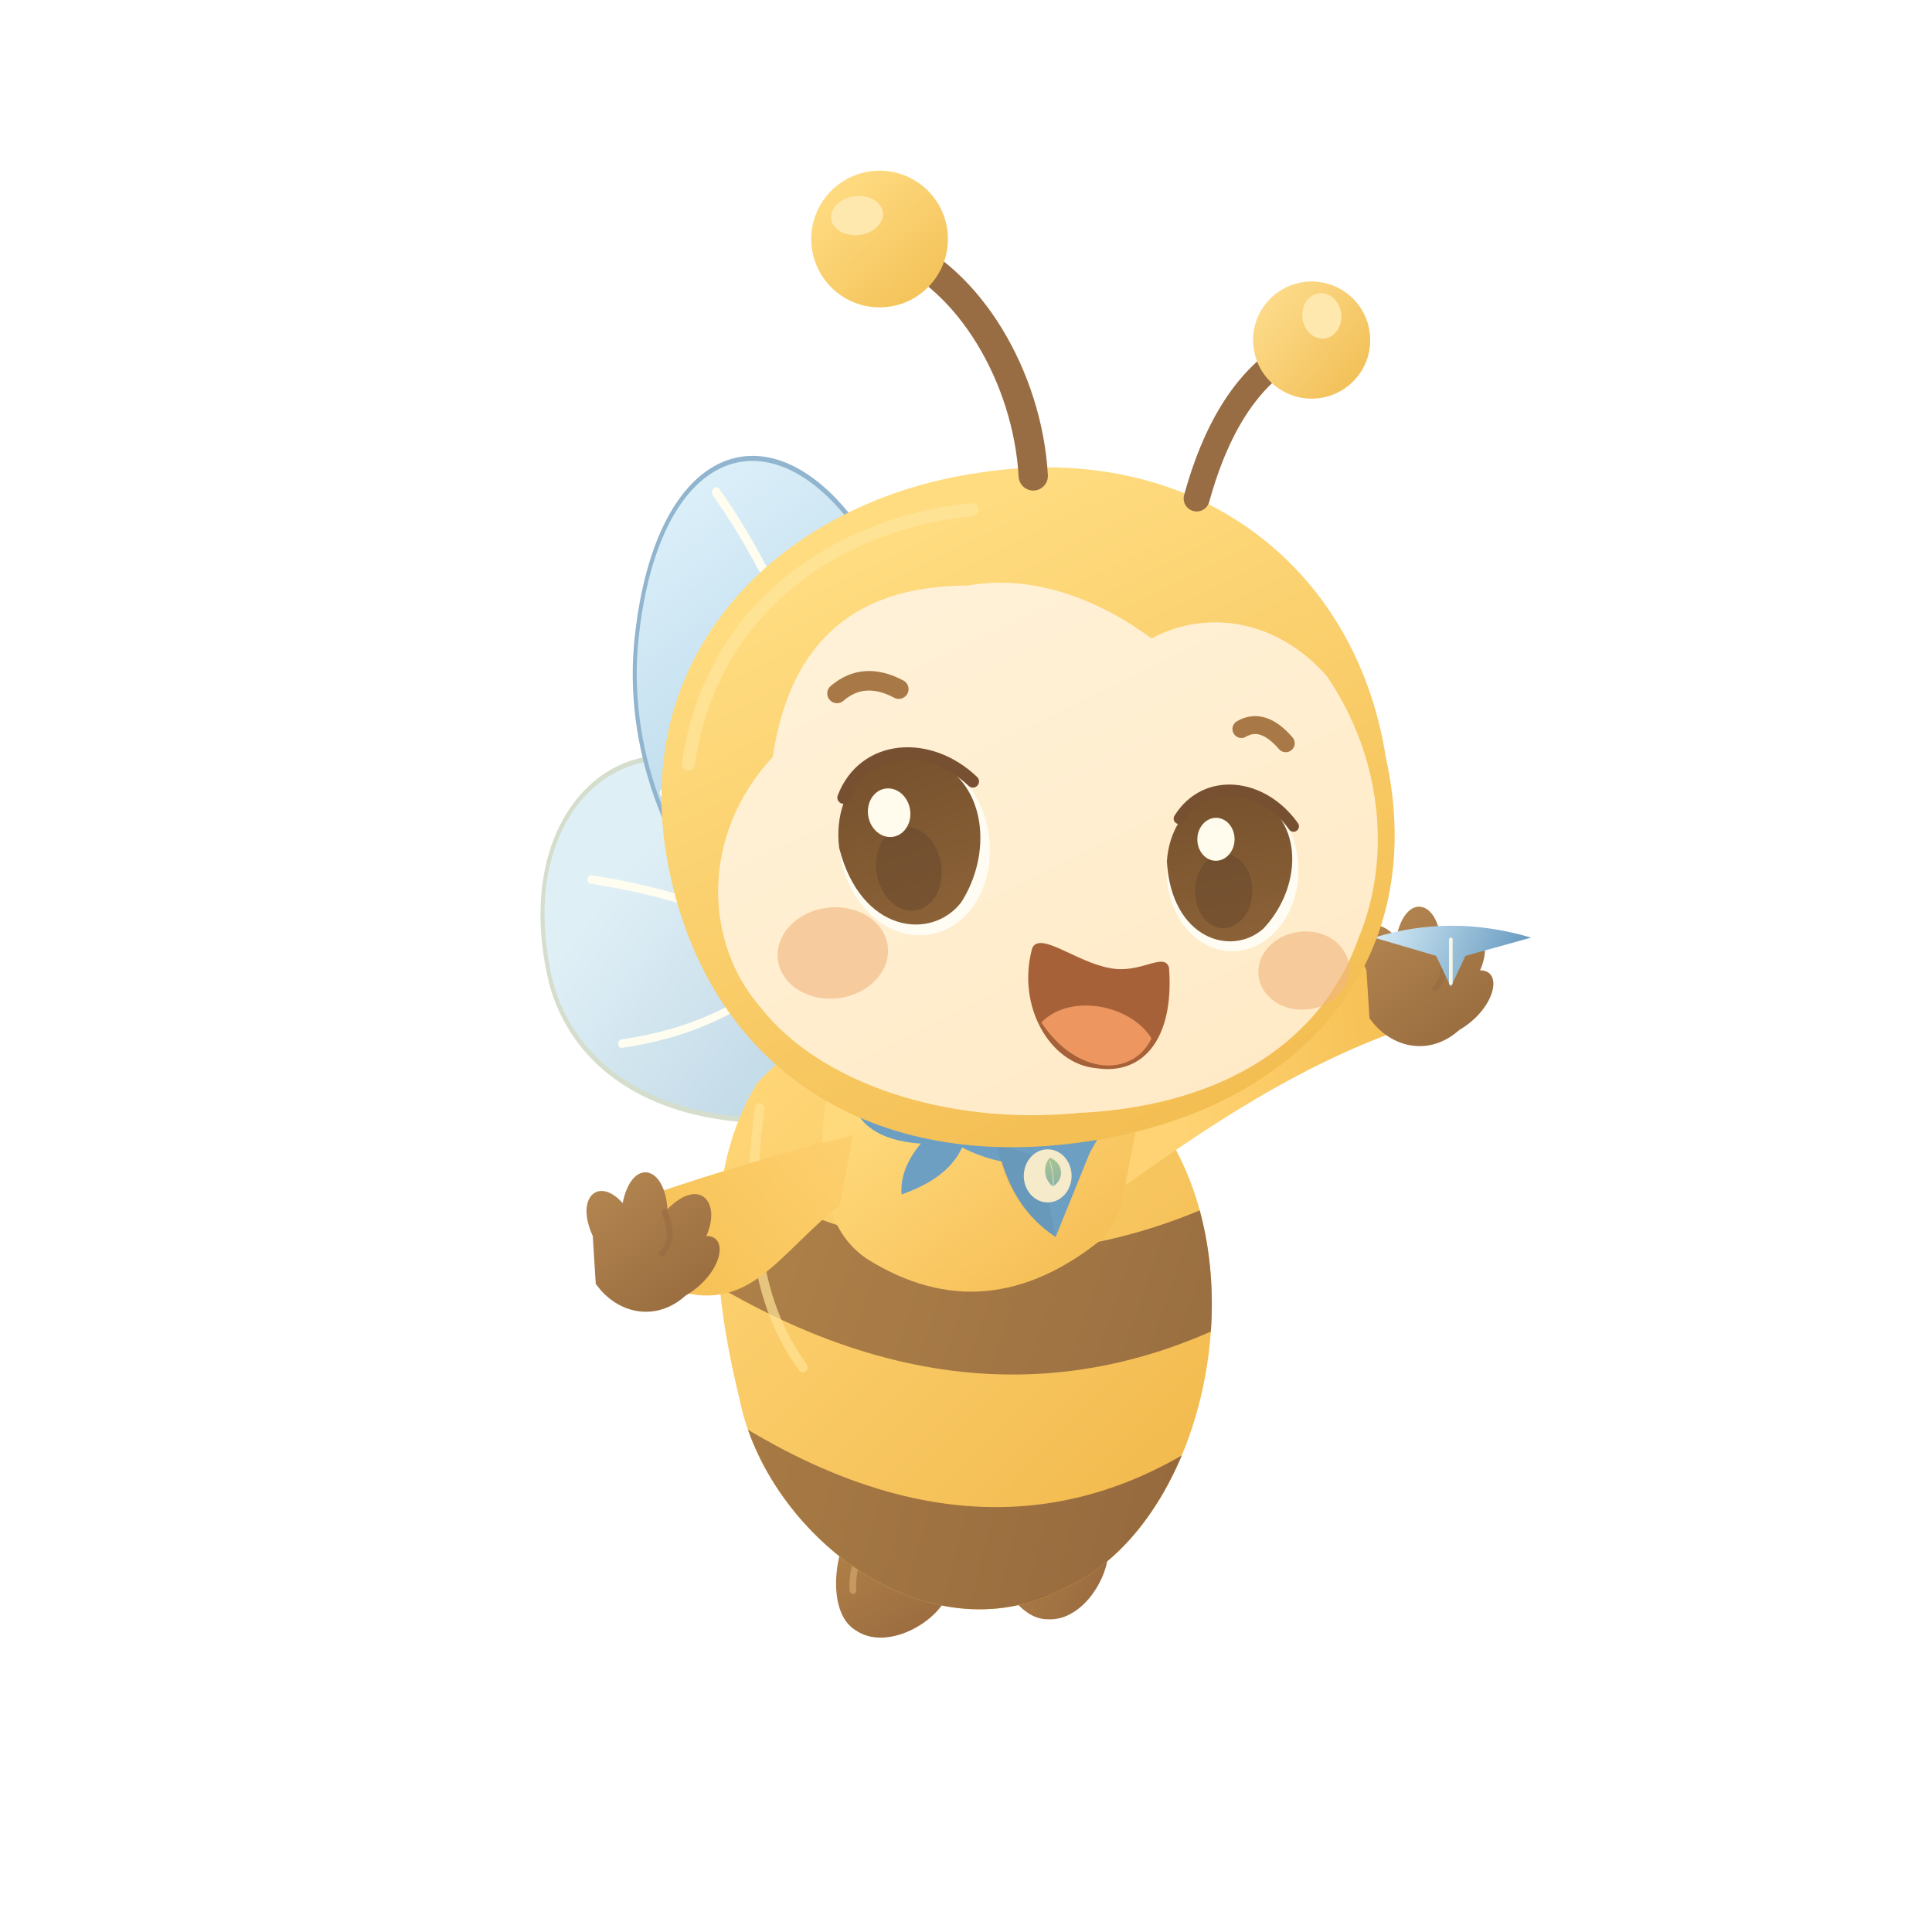
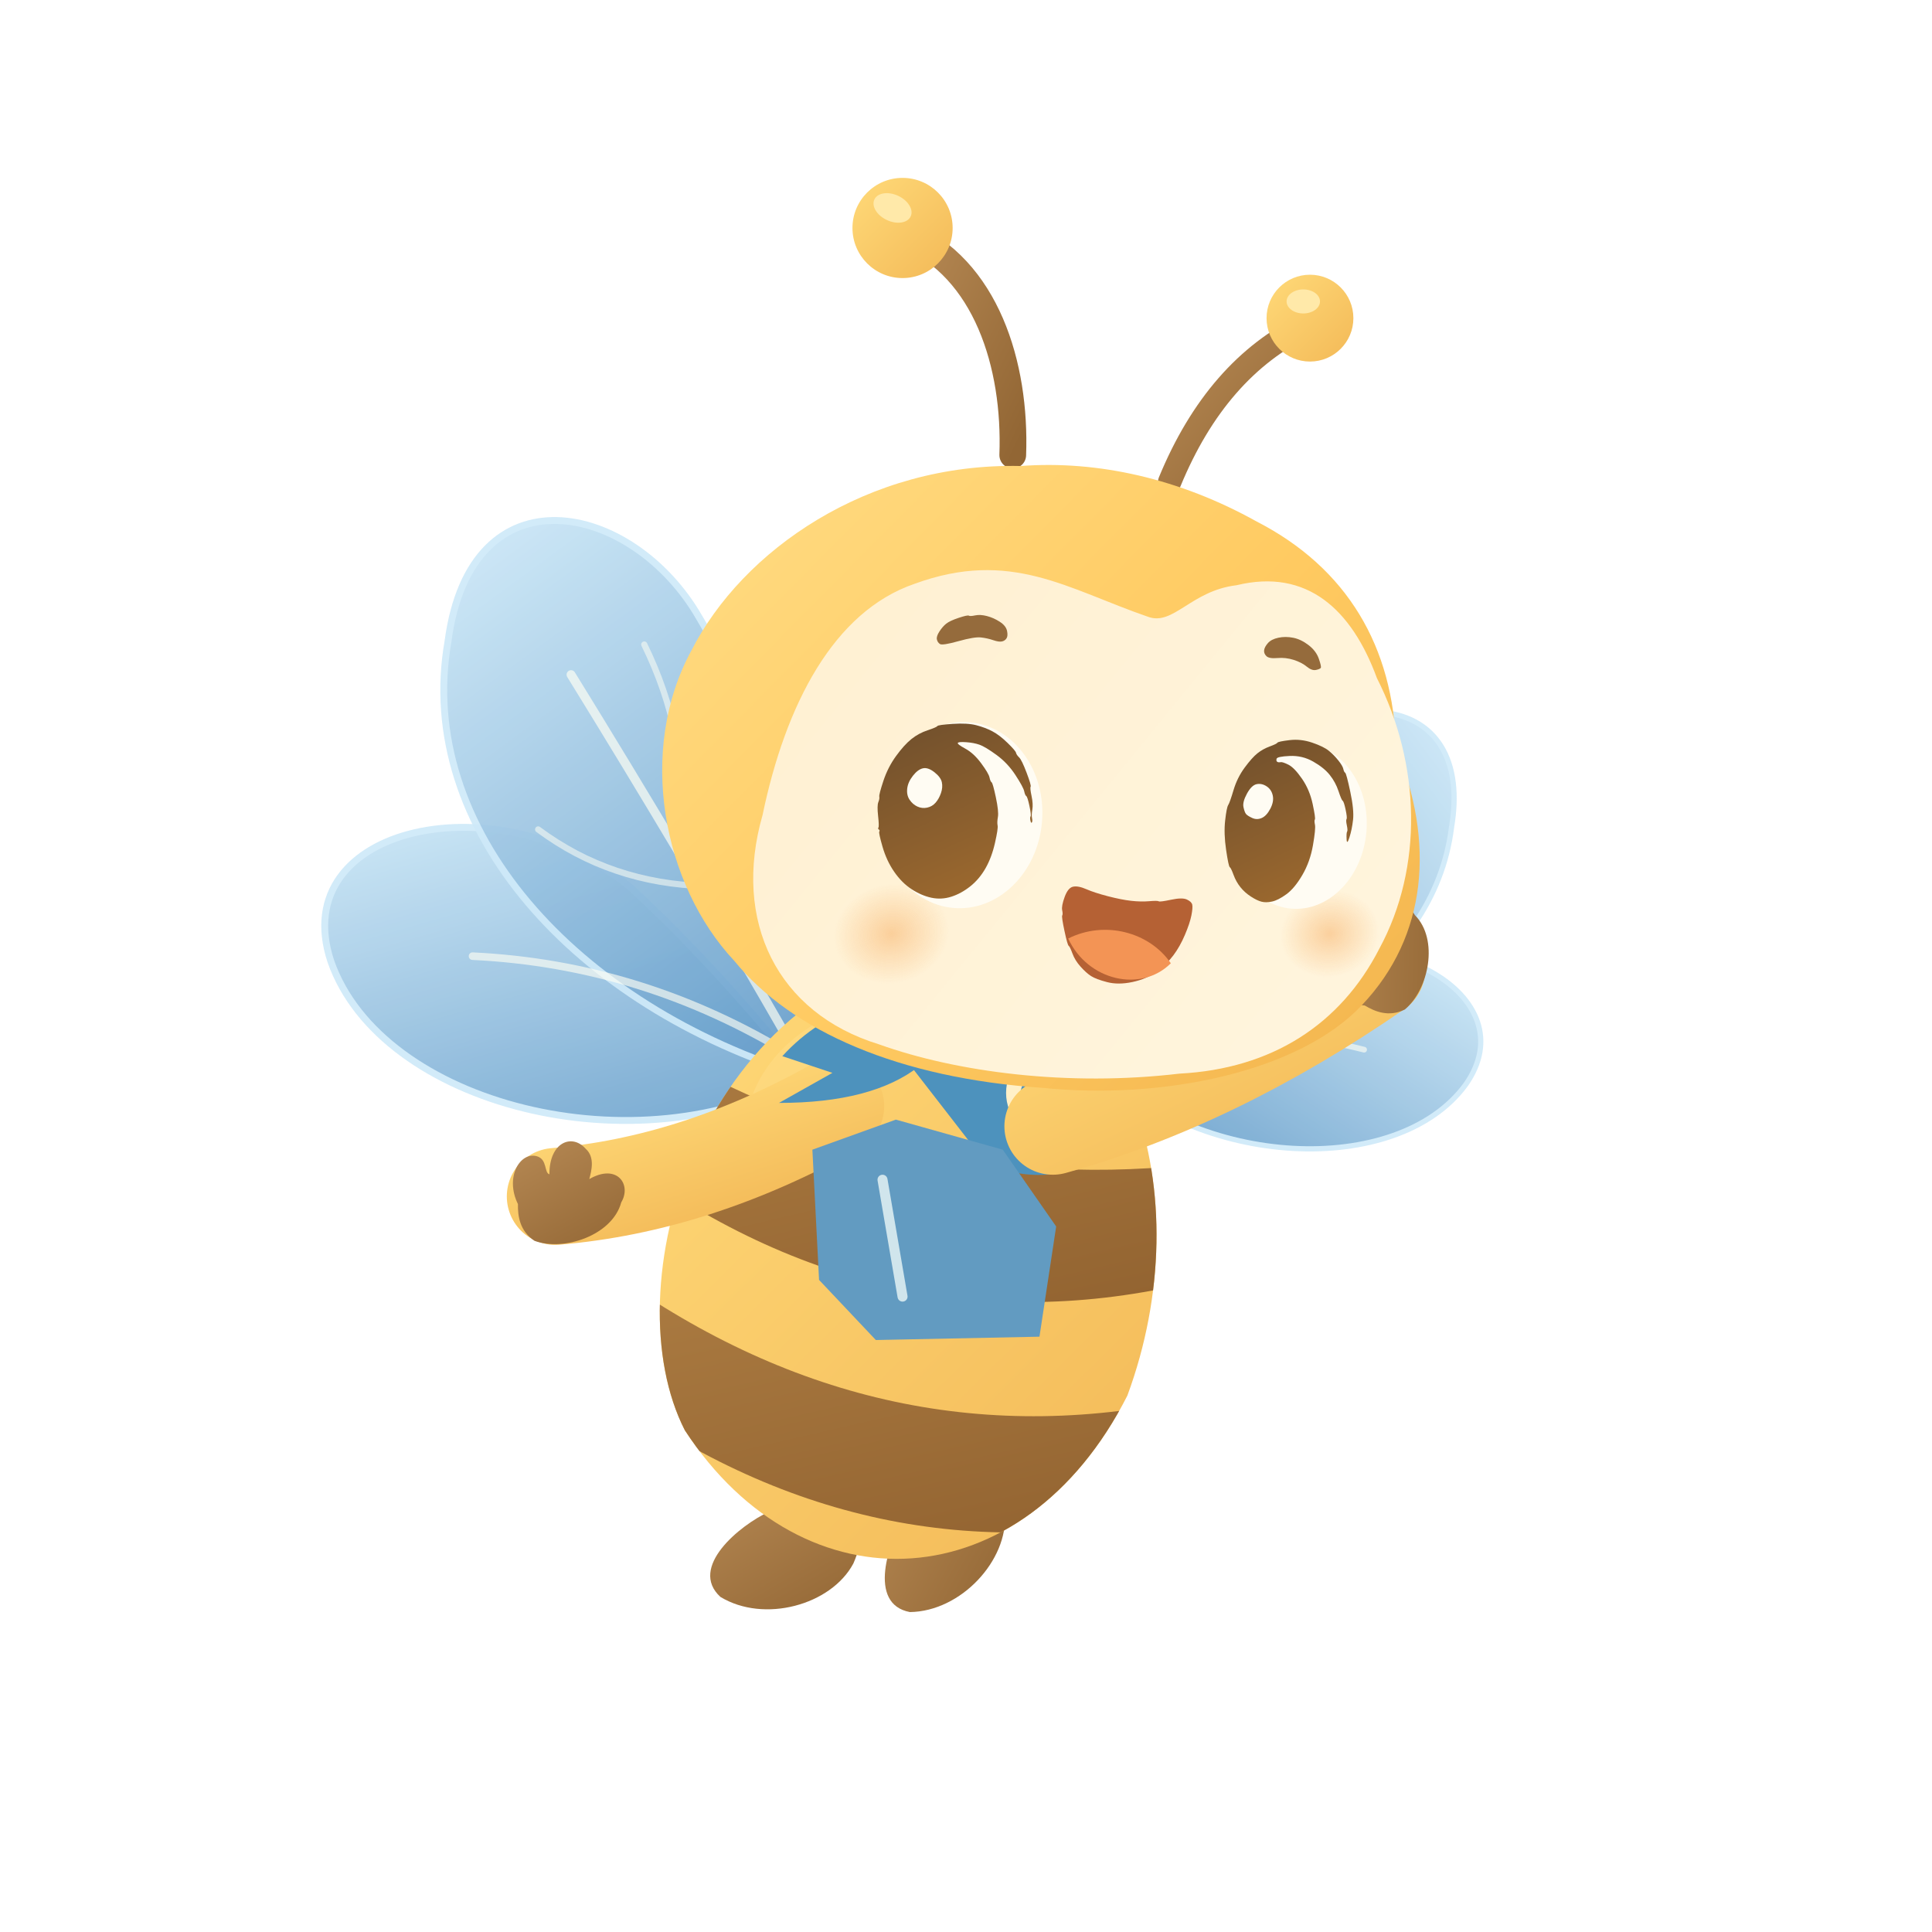
- <svg xmlns="http://www.w3.org/2000/svg" width="512" height="512" viewBox="0 0 512 512">
+ <svg xmlns="http://www.w3.org/2000/svg" viewBox="0 0 512 512" width="512" height="512">
  <defs>
-     <linearGradient id="paint-1" gradientUnits="userSpaceOnUse" x1="-120" y1="-70" x2="0" y2="20">
-       <stop offset="0" stop-color="#DFEFF6" />
-       <stop offset="1" stop-color="#AECBDD" />
+     <linearGradient id="faceGold" x1=".1" y1="0" x2=".85" y2="1" gradientUnits="objectBoundingBox">
+       <stop stop-color="#FFDB82" />
+       <stop offset=".55" stop-color="#FFCA61" />
+       <stop offset="1" stop-color="#F4B750" />
    </linearGradient>
-     <linearGradient id="paint-2" gradientUnits="userSpaceOnUse" x1="-130" y1="-160" x2="-10" y2="0">
-       <stop offset="0" stop-color="#DBEFF9" />
-       <stop offset="1" stop-color="#99C2DC" />
+     <linearGradient id="faceCream" x1="0" y1="0" x2="1" y2="1">
+       <stop stop-color="#FFF0D1" />
+       <stop offset="1" stop-color="#FFF5DE" />
    </linearGradient>
-     <linearGradient id="paint-3" gradientUnits="userSpaceOnUse" x1="-120" y1="-70" x2="0" y2="20">
-       <stop offset="0" stop-color="#DFEFF6" />
-       <stop offset="1" stop-color="#AECBDD" />
+     <radialGradient id="cheek">
+       <stop stop-color="#F7AF64" stop-opacity=".65" />
+       <stop offset="1" stop-color="#F7AF64" stop-opacity="0" />
+     </radialGradient>
+     <linearGradient id="eyeBrown" x1="0" y1="0" x2=".2" y2="1">
+       <stop stop-color="#71502D" />
+       <stop offset="1" stop-color="#99672E" />
    </linearGradient>
-     <linearGradient id="paint-4" gradientUnits="userSpaceOnUse" x1="-130" y1="-160" x2="-10" y2="0">
-       <stop offset="0" stop-color="#DBEFF9" />
-       <stop offset="1" stop-color="#99C2DC" />
+     <linearGradient id="bodyGold" x1="0" y1="0" x2="1" y2="1">
+       <stop stop-color="#FFDA79" />
+       <stop offset="1" stop-color="#F3B957" />
    </linearGradient>
-     <linearGradient id="paint-5" gradientUnits="userSpaceOnUse" x1="0" y1="-36" x2="20" y2="44">
-       <stop offset="0" stop-color="#6D9FC3" />
-       <stop offset="1" stop-color="#71866A" />
+     <linearGradient id="stripeBrown" x1="0" y1="0" x2="1" y2="1">
+       <stop stop-color="#AC7C42" />
+       <stop offset="1" stop-color="#90612F" />
    </linearGradient>
-     <linearGradient id="paint-6" gradientUnits="userSpaceOnUse" x1="-10" y1="-17" x2="20" y2="20">
-       <stop offset="0" stop-color="#B28248" />
-       <stop offset="1" stop-color="#996A3F" />
+     <linearGradient id="handBrown" x1="0" y1="0" x2="1" y2="1">
+       <stop stop-color="#B78A55" />
+       <stop offset="1" stop-color="#926634" />
    </linearGradient>
-     <linearGradient id="paint-7" gradientUnits="userSpaceOnUse" x1="-10" y1="-17" x2="20" y2="20">
-       <stop offset="0" stop-color="#B28248" />
-       <stop offset="1" stop-color="#996A3F" />
+     <linearGradient id="wing" x1="0" y1="0" x2="1" y2="1">
+       <stop stop-color="#CEE9F8" />
+       <stop offset="1" stop-color="#619AC8" />
    </linearGradient>
-     <linearGradient id="paint-8" gradientUnits="userSpaceOnUse" x1="-55" y1="-75" x2="60" y2="88">
-       <stop offset="0" stop-color="#FFD677" />
-       <stop offset="1" stop-color="#F0B648" />
+     <linearGradient id="accessory" x1="0" y1="0" x2="1" y2="1">
+       <stop stop-color="#4D92BD" />
+       <stop offset="1" stop-color="#4D92BD" />
    </linearGradient>
-     <clipPath id="clip-9">
-       <path d="M-62 -65 C-22 -97 50 -72 68 -34 C88 10 61 72 18 84 C-28 100 -74 60 -78 22 C-83 -10 -82 -42 -62 -65Z" />
-     </clipPath>
-     <linearGradient id="paint-10" gradientUnits="userSpaceOnUse" x1="-90" y1="-50" x2="80" y2="40">
-       <stop offset="0" stop-color="#B2844A" />
-       <stop offset="1" stop-color="#986D40" />
+     <linearGradient id="page" x1="0" y1="0" x2="1" y2="1">
+       <stop stop-color="#FFFAE8" />
+       <stop offset="1" stop-color="#E4D8B6" />
    </linearGradient>
-     <linearGradient id="paint-11" gradientUnits="userSpaceOnUse" x1="-95" y1="20" x2="70" y2="90">
-       <stop offset="0" stop-color="#AA7D45" />
-       <stop offset="1" stop-color="#93673D" />
+     <linearGradient id="leaf" x1="0" y1="0" x2="1" y2="1">
+       <stop stop-color="#AEC889" />
+       <stop offset="1" stop-color="#6F9C67" />
    </linearGradient>
-     <linearGradient id="paint-12" gradientUnits="userSpaceOnUse" x1="0" y1="-70" x2="30" y2="-10">
-       <stop offset="0" stop-color="#FFDA7C" />
-       <stop offset="1" stop-color="#F7C15A" />
-     </linearGradient>
-     <linearGradient id="paint-13" gradientUnits="userSpaceOnUse" x1="0" y1="-20" x2="-73" y2="44">
-       <stop offset="0" stop-color="#FFD374" />
-       <stop offset="1" stop-color="#F5BF51" />
-     </linearGradient>
-     <linearGradient id="paint-14" gradientUnits="userSpaceOnUse" x1="-15" y1="-20" x2="15" y2="20">
-       <stop offset="0" stop-color="#B38550" />
-       <stop offset="1" stop-color="#9A6D40" />
-     </linearGradient>
-     <linearGradient id="paint-15" gradientUnits="userSpaceOnUse" x1="0" y1="-20" x2="74" y2="-30">
-       <stop offset="0" stop-color="#FFD374" />
-       <stop offset="1" stop-color="#F5BF51" />
-     </linearGradient>
-     <linearGradient id="paint-16" gradientUnits="userSpaceOnUse" x1="-15" y1="-20" x2="15" y2="20">
-       <stop offset="0" stop-color="#B38550" />
-       <stop offset="1" stop-color="#9A6D40" />
-     </linearGradient>
-     <linearGradient id="paint-17" gradientUnits="userSpaceOnUse" x1="0" y1="-100" x2="65" y2="90">
-       <stop offset="0" stop-color="#ACC68F" />
-       <stop offset="1" stop-color="#6D9FC3" />
-     </linearGradient>
-     <linearGradient id="paint-18" gradientUnits="userSpaceOnUse" x1="-40" y1="-10" x2="30" y2="20">
-       <stop offset="0" stop-color="#D7EDF8" />
-       <stop offset="1" stop-color="#6D9FC3" />
-     </linearGradient>
-     <linearGradient id="paint-19" gradientUnits="userSpaceOnUse" x1="0" y1="-100" x2="65" y2="90">
-       <stop offset="0" stop-color="#FFDC80" />
-       <stop offset="1" stop-color="#F3BD51" />
-     </linearGradient>
-     <linearGradient id="paint-20" gradientUnits="userSpaceOnUse" x1="0" y1="-100" x2="65" y2="90">
-       <stop offset="0" stop-color="#FFF2D9" />
-       <stop offset="1" stop-color="#FFEAC6" />
-     </linearGradient>
-     <linearGradient id="paint-21" gradientUnits="userSpaceOnUse" x1="0" y1="-27" x2="9" y2="25">
-       <stop offset="0" stop-color="#77522D" />
-       <stop offset="1" stop-color="#8C6238" />
-     </linearGradient>
-     <linearGradient id="paint-22" gradientUnits="userSpaceOnUse" x1="0" y1="-27" x2="9" y2="25">
-       <stop offset="0" stop-color="#77522D" />
-       <stop offset="1" stop-color="#8C6238" />
-     </linearGradient>
-     <linearGradient id="paint-23" gradientUnits="userSpaceOnUse" x1="-50" y1="-98" x2="-20" y2="-53">
-       <stop offset="0" stop-color="#FFDC83" />
-       <stop offset="1" stop-color="#F2BE52" />
-     </linearGradient>
-     <linearGradient id="paint-24" gradientUnits="userSpaceOnUse" x1="22" y1="-64" x2="55" y2="-29">
-       <stop offset="0" stop-color="#FFE196" />
-       <stop offset="1" stop-color="#F2BF56" />
-     </linearGradient>
-     <linearGradient id="paint-25" gradientUnits="userSpaceOnUse" x1="0" y1="-29" x2="12" y2="38">
-       <stop offset="0" stop-color="#FFE19A" />
-       <stop offset="1" stop-color="#EDB044" />
+     <linearGradient id="pot" x1="0" y1="0" x2="1" y2="1">
+       <stop stop-color="#E7B384" />
+       <stop offset="1" stop-color="#C48F66" />
    </linearGradient>
  </defs>
-   <g id="actor" transform="translate(30.72 30.72) rotate(0) scale(0.88 0.88)">
-     <g id="actor0--wings" transform="translate(256 288) rotate(0) scale(1 1)">
-       <g id="actor0--wings0--wing-left" transform="translate(0 0) rotate(7) scale(0.8 1.02)">
-         <path id="actor0--wings0--wing-left0--lower-wing" d="M0 0 C-57 30 -136 32 -159 -11 C-187 -69 -127 -105 -77 -64 C-40 -35 -15 -7 0 0Z" fill="url(#paint-1)" stroke="#D5DECC" stroke-width="1.5" stroke-linecap="round" stroke-linejoin="round" />
-         <path id="actor0--wings0--wing-left1--upper-wing" d="M0 0 C-57 1 -142 -49 -143 -116 C-144 -182 -90 -191 -49 -138 C-17 -98 4 -32 0 0Z" fill="url(#paint-2)" stroke="#91B5CE" stroke-width="1.5" stroke-linecap="round" stroke-linejoin="round" />
-         <path d="M-3 -4 C-41 -49 -71 -119 -120 -161" fill="none" stroke="#FFFDF0" stroke-width="3" stroke-linecap="round" stroke-linejoin="round" />
-         <path d="M-35 -47 Q-74 -63 -126 -71 M-57 -84 Q-46 -112 -80 -145 M-5 0 Q-65 -41 -149 -43 M-69 -26 Q-92 -4 -130 4" fill="none" stroke="#FFFDF0" stroke-width="2.5" stroke-linecap="round" stroke-linejoin="round" />
-         <path d="M-16 -17 Q-29 6 -76 16" fill="none" stroke="#FFFDF0" stroke-width="2.8" stroke-linecap="round" stroke-linejoin="round" />
+   <g id="character" transform="translate(256 256) scale(.885) translate(-256 -256)" data-theme="bluewing" data-stage="4">
+     <g id="wing-right" transform="translate(295 285) rotate(5) scale(-0.78 0.78)">
+       <path d="M0 0 C-42 37-119 34-142-4 C-163-40-105-66-61-43 C-31-25-12-9 0 0Z" fill="url(#wing)" opacity=".92" stroke="#CEE9F8" stroke-width="2" />
+       <path d="M0 0 C-70-6-126-47-128-102 C-132-153-84-153-58-124 C-30-94-11-45 0 0Z" fill="url(#wing)" opacity=".92" stroke="#CEE9F8" stroke-width="2" />
+       <path d="M-5-7 Q-48-55-91-100" fill="none" stroke="#FFFFF4" stroke-width="2.6" stroke-linecap="round" stroke-linejoin="round" opacity=".68" />
+       <path d="M-5-5 Q-53-22-102-14" fill="none" stroke="#FFFFF4" stroke-width="2.2" stroke-linecap="round" stroke-linejoin="round" opacity=".64" />
+       <path d="M-40-48 Q-67-43-91-54" fill="none" stroke="#FFFFF4" stroke-width="1.8" stroke-linecap="round" stroke-linejoin="round" opacity=".54" />
+       <path d="M-51-64 Q-54-90-72-113" fill="none" stroke="#FFFFF4" stroke-width="1.8" stroke-linecap="round" stroke-linejoin="round" opacity=".54" />
+     </g>
+     <g id="wing-left" transform="translate(208 289) rotate(12) scale(1.03 1.03)">
+       <path d="M0 0 C-42 37-119 34-142-4 C-163-40-105-66-61-43 C-31-25-12-9 0 0Z" fill="url(#wing)" opacity=".92" stroke="#CEE9F8" stroke-width="2" />
+       <path d="M0 0 C-70-6-126-47-128-102 C-132-153-84-153-58-124 C-30-94-11-45 0 0Z" fill="url(#wing)" opacity=".92" stroke="#CEE9F8" stroke-width="2" />
+       <path d="M-5-7 Q-48-55-91-100" fill="none" stroke="#FFFFF4" stroke-width="2.6" stroke-linecap="round" stroke-linejoin="round" opacity=".68" />
+       <path d="M-5-5 Q-53-22-102-14" fill="none" stroke="#FFFFF4" stroke-width="2.2" stroke-linecap="round" stroke-linejoin="round" opacity=".64" />
+       <path d="M-40-48 Q-67-43-91-54" fill="none" stroke="#FFFFF4" stroke-width="1.8" stroke-linecap="round" stroke-linejoin="round" opacity=".54" />
+       <path d="M-51-64 Q-54-90-72-113" fill="none" stroke="#FFFFF4" stroke-width="1.8" stroke-linecap="round" stroke-linejoin="round" opacity=".54" />
+     </g>
+     <g id="feet">
+       <g id="foot-0" transform="translate(208 424.42) rotate(20)">
+         <path d="M-4-18 C9-21 18-10 17 5 C15 19-2 31-17 28 C-29 23-19 6-12-1Z" fill="url(#handBrown)" />
      </g>
-       <g id="actor0--wings1--wing-right" transform="translate(0 0) rotate(-17) scale(-0.82 0.89)">
-         <path id="actor0--wings1--wing-right0--lower-wing" d="M0 0 C-57 30 -136 32 -159 -11 C-187 -69 -127 -105 -77 -64 C-40 -35 -15 -7 0 0Z" fill="url(#paint-3)" stroke="#D5DECC" stroke-width="1.5" stroke-linecap="round" stroke-linejoin="round" />
-         <path id="actor0--wings1--wing-right1--upper-wing" d="M0 0 C-57 1 -142 -49 -143 -116 C-144 -182 -90 -191 -49 -138 C-17 -98 4 -32 0 0Z" fill="url(#paint-4)" stroke="#91B5CE" stroke-width="1.5" stroke-linecap="round" stroke-linejoin="round" />
-         <path d="M-3 -4 C-41 -49 -71 -119 -120 -161" fill="none" stroke="#FFFDF0" stroke-width="3" stroke-linecap="round" stroke-linejoin="round" />
-         <path d="M-35 -47 Q-74 -63 -126 -71 M-57 -84 Q-46 -112 -80 -145 M-5 0 Q-65 -41 -149 -43 M-69 -26 Q-92 -4 -130 4" fill="none" stroke="#FFFDF0" stroke-width="2.5" stroke-linecap="round" stroke-linejoin="round" />
-         <path d="M-16 -17 Q-29 6 -76 16" fill="none" stroke="#FFFDF0" stroke-width="2.8" stroke-linecap="round" stroke-linejoin="round" />
+       <g id="foot-1" transform="translate(250 418.54) rotate(-12)">
+         <path d="M-4-18 C9-21 18-10 17 5 C15 19-2 31-17 28 C-29 23-19 6-12-1Z" fill="url(#handBrown)" />
      </g>
    </g>
-     <g id="actor1--theme-pack" transform="translate(229 320) rotate(25) scale(0.47 0.47)">
-       <path d="M-24 -34 Q-23 -46 -7 -45 Q7 -45 8 -34" fill="none" stroke="#806C45" stroke-width="6" stroke-linecap="round" stroke-linejoin="round" />
-       <path d="M-23 -36 L19 -36 Q34 -36 34 -21 L34 29 Q34 44 19 44 L-23 44 Q-38 44 -38 29 L-38 -21 Q-38 -36 -23 -36 Z" fill="url(#paint-5)" />
-       <path d="M-38 -7 L-34 -7 Q-29 -7 -29 -2 L-29 21 Q-29 26 -34 26 L-38 26 Q-43 26 -43 21 L-43 -2 Q-43 -7 -38 -7 Z" fill="#B5BE94" />
-       <path d="M-36 -33 Q-9 -42 32 -30 L30 -7 Q-3 6 -35 -8Z" fill="#6D9FC3" />
-       <path d="M-14 9 L14 9 Q20 9 20 15 L20 29 Q20 35 14 35 L-14 35 Q-20 35 -20 29 L-20 15 Q-20 9 -14 9 Z" fill="#D7D5AB" />
-       <path d="M-4 -4 L-1 -4 Q2 -4 2 -1 L2 10 Q2 13 -1 13 L-4 13 Q-7 13 -7 10 L-7 -1 Q-7 -4 -4 -4 Z" fill="#E8B665" />
-       <path d="M-18 -32 L-18 -14 M16 -31 L16 -14" fill="none" stroke="#D5D8AD" stroke-width="4" stroke-linecap="round" stroke-linejoin="round" />
+     <g id="body" transform="translate(239 347) rotate(7)">
+       <defs>
+         <clipPath id="bodyClip">
+           <path d="M0 -98 C54.6 -98 84.24 -33.32 69.42 29.4 C46.02 94.08 -18.72 105.84 -60.84 55.86 C-87.36 16.66 -74.1 -75.46 0 -98Z" />
+         </clipPath>
+       </defs>
+       <path d="M0 -98 C54.6 -98 84.24 -33.32 69.42 29.4 C46.02 94.08 -18.72 105.84 -60.84 55.86 C-87.36 16.66 -74.1 -75.46 0 -98Z" fill="url(#bodyGold)" />
+       <g clip-path="url(#bodyClip)">
+         <path d="M-88 -58.8 Q0 -19.6 90 -44.1 L90 -8.82 Q0 27.44 -88 -21.56Z" fill="url(#stripeBrown)" />
+         <path d="M-88 11.76 Q0 59.78 90 27.44 L90 61.74 Q0 96.04 -88 46.06Z" fill="url(#stripeBrown)" />
+       </g>
+       <path d="M-53.04 -23.52 Q-60.84 -61.74 -20.28 -79.38 Q-38.22 -54.88 -39.0 -25.48Z" fill="#FFE59B" opacity=".28" />
    </g>
-     <g id="actor2--foot-0" transform="translate(233 438) rotate(8) scale(0.84 0.84)">
-       <path d="M-14 -17 C-21 -7 -21 18 -9 23 C3 29 20 16 22 5 C24 -9 14 -20 2 -21Z" fill="url(#paint-6)" />
-       <path d="M-9 -12 Q-14 0 -12 9" fill="none" stroke="#C69961" stroke-width="2.4" stroke-linecap="round" stroke-linejoin="round" />
-     </g>
-     <g id="actor3--foot-1" transform="translate(280 432) rotate(-23) scale(0.84 0.84)">
-       <path d="M-14 -17 C-21 -7 -21 18 -9 23 C3 29 20 16 22 5 C24 -9 14 -20 2 -21Z" fill="url(#paint-7)" />
-       <path d="M-9 -12 Q-14 0 -12 9" fill="none" stroke="#C69961" stroke-width="2.4" stroke-linecap="round" stroke-linejoin="round" />
-     </g>
-     <g id="actor4--body" transform="translate(259 355) rotate(-6) scale(0.95 1.08)">
-       <path id="actor4--body0--abdomen" d="M-62 -65 C-22 -97 50 -72 68 -34 C88 10 61 72 18 84 C-28 100 -74 60 -78 22 C-83 -10 -82 -42 -62 -65Z" fill="url(#paint-8)" />
-       <g id="actor4--body1--stripes" transform="translate(0 0) rotate(0) scale(1 1)" clip-path="url(#clip-9)">
-         <path d="M-105 -62 Q-12 15 93 -23 L91 11 Q-5 48 -97 -21Z" fill="url(#paint-10)" />
-         <path d="M-99 14 Q-9 88 76 43 L63 74 Q-24 116 -84 55Z" fill="url(#paint-11)" />
-       </g>
-       <path opacity="0.7" d="M-62 -58 Q-75 -12 -57 15" fill="none" stroke="#FFE395" stroke-width="3" stroke-linecap="round" stroke-linejoin="round" />
-       <path d="M-40 -61 Q0 -80 43 -50 Q59 -27 42 -12 Q2 11 -33 -13 Q-51 -26 -40 -61Z" fill="url(#paint-12)" />
-     </g>
-     <g id="actor5--arm-left" transform="translate(231 316) rotate(0) scale(1 1)">
-       <path d="M-9 -9 C-33.55 -3.2 -62.02 6 -73 10 Q-56 23 -67 36 C-40.88 47 -32.71 27.6 -13 12 Z" fill="url(#paint-13)" />
-       <g id="actor5--arm-left1--palm" transform="translate(-73 24) rotate(0) scale(0.9 0.9)">
-         <path d="M-16 -3 C-22 -16 -14 -23 -6 -14 C-3 -29 8 -27 9 -12 C20 -23 27 -14 22 -3 C30 -3 27 10 15 17 C5 26 -8 23 -15 13Z" fill="url(#paint-14)" />
-         <path opacity="0.55" d="M8 -11 Q12 -2 7 3" fill="none" stroke="#956A3F" stroke-width="2" stroke-linecap="round" stroke-linejoin="round" />
+     <g id="arm-left">
+       <path d="M217 298 Q175.0 321.5 133 325" fill="none" stroke="url(#bodyGold)" stroke-width="29" stroke-linecap="round" stroke-linejoin="round" />
+       <g transform="translate(133 325) rotate(15) scale(0.85)">
+         <path d="M-12 6 C-19-2-16-12-10-12 C-6-12-6-7-4-7 C-7-18 0-23 6-19 C10-17 10-12 10-9 C18-17 25-11 23-4 C23 8 8 18-3 17 C-9 15-11 10-12 6Z" fill="url(#handBrown)" />
      </g>
    </g>
-     <g id="actor6--arm-right" transform="translate(317 310) rotate(0) scale(1 1)">
-       <path d="M-9 -9 C17.9 -18 46.76 -68 74 -64 Q91 -51 80 -38 C41.44 -27 6.98 -2 -13 12 Z" fill="url(#paint-15)" />
-       <g id="actor6--arm-right1--palm" transform="translate(74 -50) rotate(0) scale(0.9 0.9)">
-         <path d="M-16 -3 C-22 -16 -14 -23 -6 -14 C-3 -29 8 -27 9 -12 C20 -23 27 -14 22 -3 C30 -3 27 10 15 17 C5 26 -8 23 -15 13Z" fill="url(#paint-16)" />
-         <path opacity="0.55" d="M8 -11 Q12 -2 7 3" fill="none" stroke="#956A3F" stroke-width="2" stroke-linecap="round" stroke-linejoin="round" />
+     <g id="theme-scarf" transform="translate(273 279)">
+       <path d="M-49-13 Q-6 10 45-10 L26 34 Q6 44-11 36Z" fill="#4D92BD" />
+       <path d="M-47-12 Q-62-7-72 4 L-57 9-73 18 Q-45 18-31 7Z" fill="#4D92BD" />
+       <ellipse cx="7" cy="15" rx="12" ry="13" fill="#FFF0C7" />
+       <path d="M-1 17 Q0 4 16 6 Q14 18-1 17Z" fill="#4D92BD" />
+     </g>
+     <g id="arm-right">
+       <path d="M282 304 Q330.5 290.5 379 257" fill="none" stroke="url(#bodyGold)" stroke-width="29" stroke-linecap="round" stroke-linejoin="round" />
+       <g transform="translate(379 257) rotate(-45) scale(0.85)">
+         <path d="M-12 6 C-19-2-16-12-10-12 C-6-12-6-7-4-7 C-7-18 0-23 6-19 C10-17 10-12 10-9 C18-17 25-11 23-4 C23 8 8 18-3 17 C-9 15-11 10-12 6Z" fill="url(#handBrown)" />
      </g>
    </g>
-     <g id="actor7--scarf" transform="translate(275 304) rotate(0) scale(0.8 0.8)">
-       <path d="M-36 -10 Q-2 3 35 -11 L23 10 Q-7 22 -34 3Z" fill="#6D9FC3" />
-       <path d="M-12 7 L25 5 L10 42 Q-7 31 -12 7Z" fill="#6D9FC3" />
-       <path opacity="0.05" d="M-12 7 Q-9 29 10 42 L4 12Z" fill="#000000" />
-       <path d="M-32 -5 Q-51 -17 -66 -7 Q-60 7 -36 7Z" fill="#6D9FC3" />
-       <path d="M-34 0 Q-49 13 -48 26 Q-28 19 -24 5Z" fill="#6D9FC3" />
-       <g id="actor7--scarf5--theme-badge" transform="translate(0 0) rotate(0) scale(1 1)">
-         <path d="M -2 19 C -2 13.477 2.029 9 7 9 C 11.971 9 16 13.477 16 19 C 16 24.523 11.971 29 7 29 C 2.029 29 -2 24.523 -2 19 Z" fill="#F5EAC9" />
-         <g transform="translate(9 23) rotate(15) scale(0.13 0.13)">
-           <path d="M0 0 C-32 -12 -45 -53 -30 -78 C7 -75 30 -34 0 0Z" fill="url(#paint-17)" />
-           <path d="M0 -2 Q-7 -35 -28 -69" fill="none" stroke="#D6E2B5" stroke-width="2.5" stroke-linecap="round" stroke-linejoin="round" />
-         </g>
+     <g id="antennae">
+       <path d="M270 103 C271 76 262 47 238 37" fill="none" stroke="url(#handBrown)" stroke-width="8" stroke-linecap="round" stroke-linejoin="round" />
+       <path d="M317 111 Q331 77 358 64" fill="none" stroke="url(#handBrown)" stroke-width="7" stroke-linecap="round" stroke-linejoin="round" />
+       <ellipse cx="237" cy="35" rx="15" ry="15" fill="url(#bodyGold)" />
+       <ellipse cx="234" cy="29" rx="6" ry="4" fill="#FFE9A9" transform="rotate(25 234 29)" />
+       <ellipse cx="359" cy="62" rx="13" ry="13" fill="url(#bodyGold)" />
+       <ellipse cx="357" cy="57" rx="5" ry="3.6" fill="#FFE9A9" />
+     </g>
+     <g id="head" transform="translate(283 201) rotate(-12) scale(0.62) translate(-638 -434)">
+       <g transform="translate(13 9)">
+         <path d="M640 272 C568 255 500 284 466 326 C430 368 429 434 455 477 C475 516 521 549 588 568 C644 586 711 586 747 561 C785 535 798 491 789 443 C798 395 784 353 746 322 C714 294 677 277 640 272Z" fill="url(#faceGold)" />
+         <path d="M483 411 C505 361 537 322 578 317 C627 310 650 335 685 356 C696 363 708 348 730 350 C765 349 782 373 787 408 C799 453 790 502 761 536 C735 568 698 582 654 575 C600 570 549 552 515 531 C470 506 458 458 483 411Z" fill="url(#faceCream)" />
      </g>
+       <ellipse cx="545" cy="489" rx="28" ry="24" fill="url(#cheek)" opacity=".8" />
+       <ellipse cx="752" cy="533" rx="24" ry="21" fill="url(#cheek)" opacity=".8" />
+       <ellipse cx="590" cy="440" rx="39" ry="45" transform="rotate(17 590 440)" fill="#FFFCF3" />
+       <ellipse cx="748" cy="479" rx="33" ry="40" transform="rotate(17 748 479)" fill="#FFFCF3" />
+       <path d="M571 416.5Q574 414 576.5 414Q579 414 581.5 417Q584 420 584 422.5Q584 425 582.5 427.5Q581 430 579 431.5Q577 433 574.5 433Q572 433 570 431.5Q568 430 567 427.5Q566 425 567 422Q568 419 571 416.5ZM606 399Q602 397 595 396Q588 395 587.5 395.5Q587 396 582.5 396.5Q578 397 574 399Q570 401 565 405.5Q560 410 556.5 416Q553 422 553 423Q553 424 552 425.5Q551 427 550.5 432Q550 437 549.5 437.5Q549 438 549.5 438.5Q550 439 549.5 439.5Q549 440 549.5 447Q550 454 552.5 460Q555 466 559 470Q563 474 567.5 476Q572 478 577 477.5Q582 477 587 474.5Q592 472 596 467.5Q600 463 603 456.5Q606 450 606 448.5Q606 447 607 444.5Q608 442 608 435Q608 428 607.5 427.5Q607 427 607 425Q607 423 604.5 417.5Q602 412 598.5 409Q595 406 595.5 405.5Q596 405 599.5 406Q603 407 605.5 408.5Q608 410 612.5 415Q617 420 619.5 426.5Q622 433 622 435Q622 437 622.5 437.5Q623 438 623 442.5Q623 447 622.5 447.5Q622 448 622 449.5Q622 451 622.5 450.5Q623 450 623 448.5Q623 447 624 444.5Q625 442 625 438Q625 434 625.5 433.5Q626 433 625 426.5Q624 420 623 418.5Q622 417 622 416Q622 415 619 410.5Q616 406 613 403.5Q610 401 606 399Z" fill="url(#eyeBrown)" fill-rule="evenodd" />
+       <path d="M732.5 455Q735 455 737 457Q739 459 739 462Q739 465 736.5 468Q734 471 731.5 471.5Q729 472 727 470.5Q725 469 724.5 468Q724 467 724 464.5Q724 462 727 458.5Q730 455 732.5 455ZM763 441Q758 438 752.5 437.5Q747 437 746.5 437.5Q746 438 742.5 438.5Q739 439 736 440.5Q733 442 728.5 446Q724 450 721 455.5Q718 461 717 462Q716 463 714 469Q712 475 711.5 483Q711 491 711.5 491.5Q712 492 712.5 495.5Q713 499 714.5 502Q716 505 718.5 507.5Q721 510 723 511Q725 512 728 512Q731 512 735.5 510Q740 508 745 502.5Q750 497 753 489.5Q756 482 756 480Q756 478 756.5 477.5Q757 477 757 470Q757 463 754.5 457Q752 451 749.5 449Q747 447 746 447Q745 447 744.5 446.5Q744 446 744.5 445Q745 444 751 445Q757 446 761.5 450Q766 454 768 458Q770 462 770.5 466.5Q771 471 771.5 471.5Q772 472 772 476Q772 480 771.5 480.5Q771 481 771 483.5Q771 486 770.5 486.5Q770 487 769.5 490Q769 493 771 489.5Q773 486 774.5 481.5Q776 477 776 468Q776 459 775.5 458.5Q775 458 775 456.5Q775 455 773.5 452Q772 449 770 446.5Q768 444 763 441Z" fill="url(#eyeBrown)" fill-rule="evenodd" />
+       <path d="M598 351Q596 353 596 354.5Q596 356 597 357Q598 358 606 357.5Q614 357 617 358Q620 359 622.5 360.5Q625 362 626.5 362Q628 362 629 361Q630 360 630 357.5Q630 355 627.5 352.5Q625 350 622 348.5Q619 347 616.5 347Q614 347 613.5 346.5Q613 346 608.5 346.5Q604 347 602 348Q600 349 598 351Z" fill="#956B3C" />
+       <path d="M752 389.5Q750 391 749.5 392.5Q749 394 750 395.5Q751 397 755 397.5Q759 398 762.5 400Q766 402 768 404.5Q770 407 772 407Q774 407 774.5 406.5Q775 406 774.5 402Q774 398 771 394.5Q768 391 764.5 389.5Q761 388 757.5 388Q754 388 752 389.5Z" fill="#956B3C" />
+       <path d="M630.5 489Q628 493 628 495Q628 497 627.5 497.5Q627 498 627 505Q627 512 627.5 512.5Q628 513 628.5 516.5Q629 520 631 523.5Q633 527 635 529Q637 531 642 533.5Q647 536 654 536Q661 536 666.5 533.5Q672 531 676 527.5Q680 524 683.5 519Q687 514 688.5 510.5Q690 507 690 505.5Q690 504 688 502.5Q686 501 680.5 501Q675 501 674.5 500.5Q674 500 670 499.5Q666 499 661.5 497.5Q657 496 651 493Q645 490 641.5 487.5Q638 485 635.5 485Q633 485 630.5 489Z" fill="#B56134" fill-rule="evenodd" />
+       <path d="M628 509 C647 504 667 514 674 531 C657 542 633 531 628 509Z" fill="#F39455" />
    </g>
-     <g id="actor8--theme-prop" transform="translate(402 248) rotate(0) scale(0.55 0.55)">
-       <path d="M-42 -1 Q0 -14 44 -1 L8 9 L0 26 L-8 9Z" fill="url(#paint-18)" />
-       <path d="M0 0 L0 24" fill="none" stroke="#F5F7E7" stroke-width="2" stroke-linecap="round" stroke-linejoin="round" />
-     </g>
-     <g id="actor9--head" transform="translate(277 211) rotate(-7) scale(0.98 0.98)">
-       <path id="actor9--head0--head-shell" d="M-114 0 C-118 -67 -64 -106 -4 -107 C62 -109 107 -65 109 -5 C115 58 71 99 4 101 C-63 103 -110 65 -114 0Z" fill="url(#paint-19)" />
-       <path opacity="0.7" d="M-104 -29 C-91 -77 -48 -97 -8 -96" fill="none" stroke="#FFE59D" stroke-width="4" stroke-linecap="round" stroke-linejoin="round" />
-       <path id="actor9--head2--face-mask" d="M-78 -28 C-68 -64 -45 -77 -12 -73 C6 -74 25 -66 42 -50 C60 -57 81 -51 94 -32 C108 -5 107 26 94 49 C77 83 41 95 2 92 C-39 91 -76 73 -91 48 C-106 26 -103 -7 -78 -28Z" fill="url(#paint-20)" />
-       <path opacity="0.61" d="M -84 34 C -84 26.268 -76.389 20 -67 20 C -57.611 20 -50 26.268 -50 34 C -50 41.732 -57.611 48 -67 48 C -76.389 48 -84 41.732 -84 34 Z" fill="#F1B67E" />
-       <path opacity="0.61" d="M 62 57 C 62 50.373 68.268 45 76 45 C 83.732 45 90 50.373 90 57 C 90 63.627 83.732 69 76 69 C 68.268 69 62 63.627 62 57 Z" fill="#F1B67E" />
-       <g id="actor9--head5--eyes" transform="translate(0 0) rotate(0) scale(1 1)">
-         <g id="actor9--head5--eyes0--eye-left" transform="translate(-38 4) rotate(-3) scale(1 1)">
-           <path d="M -23 0 C -23 -15.464 -12.703 -28 0 -28 C 12.703 -28 23 -15.464 23 0 C 23 15.464 12.703 28 0 28 C -12.703 28 -23 15.464 -23 0 Z" fill="#FFFDF3" />
-           <path d="M-23 -3 C-22 -23 -4 -34 11 -24 C25 -14 23 7 11 20 C0 30 -21 24 -23 -3Z" fill="url(#paint-21)" />
-           <path opacity="0.52" d="M -13 7 C -13 -0.18 -8.523 -6 -3 -6 C 2.523 -6 7 -0.18 7 7 C 7 14.18 2.523 20 -3 20 C -8.523 20 -13 14.18 -13 7 Z" fill="#65472D" />
-           <path d="M -12.5 -11 C -12.5 -15.142 -9.59 -18.5 -6 -18.5 C -2.41 -18.5 0.5 -15.142 0.5 -11 C 0.5 -6.858 -2.41 -3.5 -6 -3.5 C -9.59 -3.5 -12.5 -6.858 -12.5 -11 Z" fill="#FFFCED" />
-           <path d="M-19 -18 C-10 -33 10 -31 21 -16" fill="none" stroke="#775032" stroke-width="3.8" stroke-linecap="round" stroke-linejoin="round" />
-         </g>
-         <g id="actor9--head5--eyes1--eye-right" transform="translate(58 24) rotate(8) scale(0.88 0.88)">
-           <path d="M -23 0 C -23 -15.464 -12.703 -28 0 -28 C 12.703 -28 23 -15.464 23 0 C 23 15.464 12.703 28 0 28 C -12.703 28 -23 15.464 -23 0 Z" fill="#FFFDF3" />
-           <path d="M-23 -3 C-22 -23 -4 -34 11 -24 C25 -14 23 7 11 20 C0 30 -21 24 -23 -3Z" fill="url(#paint-22)" />
-           <path opacity="0.52" d="M -13 7 C -13 -0.18 -8.523 -6 -3 -6 C 2.523 -6 7 -0.18 7 7 C 7 14.18 2.523 20 -3 20 C -8.523 20 -13 14.18 -13 7 Z" fill="#65472D" />
-           <path d="M -12.5 -11 C -12.5 -15.142 -9.59 -18.5 -6 -18.5 C -2.41 -18.5 0.5 -15.142 0.5 -11 C 0.5 -6.858 -2.41 -3.5 -6 -3.5 C -9.59 -3.5 -12.5 -6.858 -12.5 -11 Z" fill="#FFFCED" />
-           <path d="M-19 -18 C-10 -33 10 -31 21 -16" fill="none" stroke="#775032" stroke-width="3.8" stroke-linecap="round" stroke-linejoin="round" />
-         </g>
+     <g id="theme-prop">
+       <g id="theme-flight-vest" transform="translate(249 342)">
+         <path d="M-39-31 L-14-40 18-31 34-8 29 25-20 26-37 8Z" fill="#629BC1" />
+         <path d="M-18-22 L-12 13" fill="none" stroke="#D0E5EC" stroke-width="3" stroke-linecap="round" stroke-linejoin="round" />
      </g>
-       <path d="M-56 -45 Q-47 -51 -37 -44" fill="none" stroke="#A87946" stroke-width="6" stroke-linecap="round" stroke-linejoin="round" />
-       <path d="M66 -19 Q73 -22 79 -13" fill="none" stroke="#A87946" stroke-width="5.5" stroke-linecap="round" stroke-linejoin="round" />
-       <path id="actor9--head8--mouth" d="M-6 40 C-3 35 7 46 17 49 C26 52 34 46 35 51 C34 73 23 83 9 79 C-5 76 -13 57 -6 40Z" fill="#A76139" />
-       <path d="M-6 63 C4 55 22 61 27 72 C20 83 3 81 -6 63Z" fill="#ED9660" />
-       <g id="actor9--head10--antenna-left" transform="translate(12 -104) rotate(0) scale(1 1)">
-         <path d="M0 0 C2 -30 -12 -63 -35 -75" fill="none" stroke="#986D43" stroke-width="9" stroke-linecap="round" stroke-linejoin="round" />
-         <path d="M -59 -78 C -59 -89.598 -49.598 -99 -38 -99 C -26.402 -99 -17 -89.598 -17 -78 C -17 -66.402 -26.402 -57 -38 -57 C -49.598 -57 -59 -66.402 -59 -78 Z" fill="url(#paint-23)" />
-         <path d="M -52 -86 C -52 -89.314 -48.418 -92 -44 -92 C -39.582 -92 -36 -89.314 -36 -86 C -36 -82.686 -39.582 -80 -44 -80 C -48.418 -80 -52 -82.686 -52 -86 Z" fill="#FFE8AD" />
-       </g>
-       <g id="actor9--head11--antenna-right" transform="translate(61 -91) rotate(0) scale(1 1)">
-         <path d="M0 0 Q14 -34 37 -42" fill="none" stroke="#986D43" stroke-width="8" stroke-linecap="round" stroke-linejoin="round" />
-         <path d="M 23 -44 C 23 -53.941 31.059 -62 41 -62 C 50.941 -62 59 -53.941 59 -44 C 59 -34.059 50.941 -26 41 -26 C 31.059 -26 23 -34.059 23 -44 Z" fill="url(#paint-24)" />
-         <path d="M 39 -51 C 39 -54.866 41.686 -58 45 -58 C 48.314 -58 51 -54.866 51 -51 C 51 -47.134 48.314 -44 45 -44 C 41.686 -44 39 -47.134 39 -51 Z" fill="#FFE8AD" />
-       </g>
-     </g>
-     <g id="actor10--nectar" opacity="0" transform="translate(378 284) rotate(0) scale(0.68 0.68)">
-       <path d="M0 -29 C-8 -17 -26 0 -25 15 C-24 31 -12 38 0 37 C17 37 29 25 27 10 C25 -5 9 -21 0 -29Z" fill="url(#paint-25)" />
-       <path d="M-6 -9 C-12 0 -18 7 -15 16 C-12 21 -7 17 -7 12 C-7 5 -3 -1 -6 -9Z" fill="#FFF0BF" />
    </g>
  </g>
</svg>
